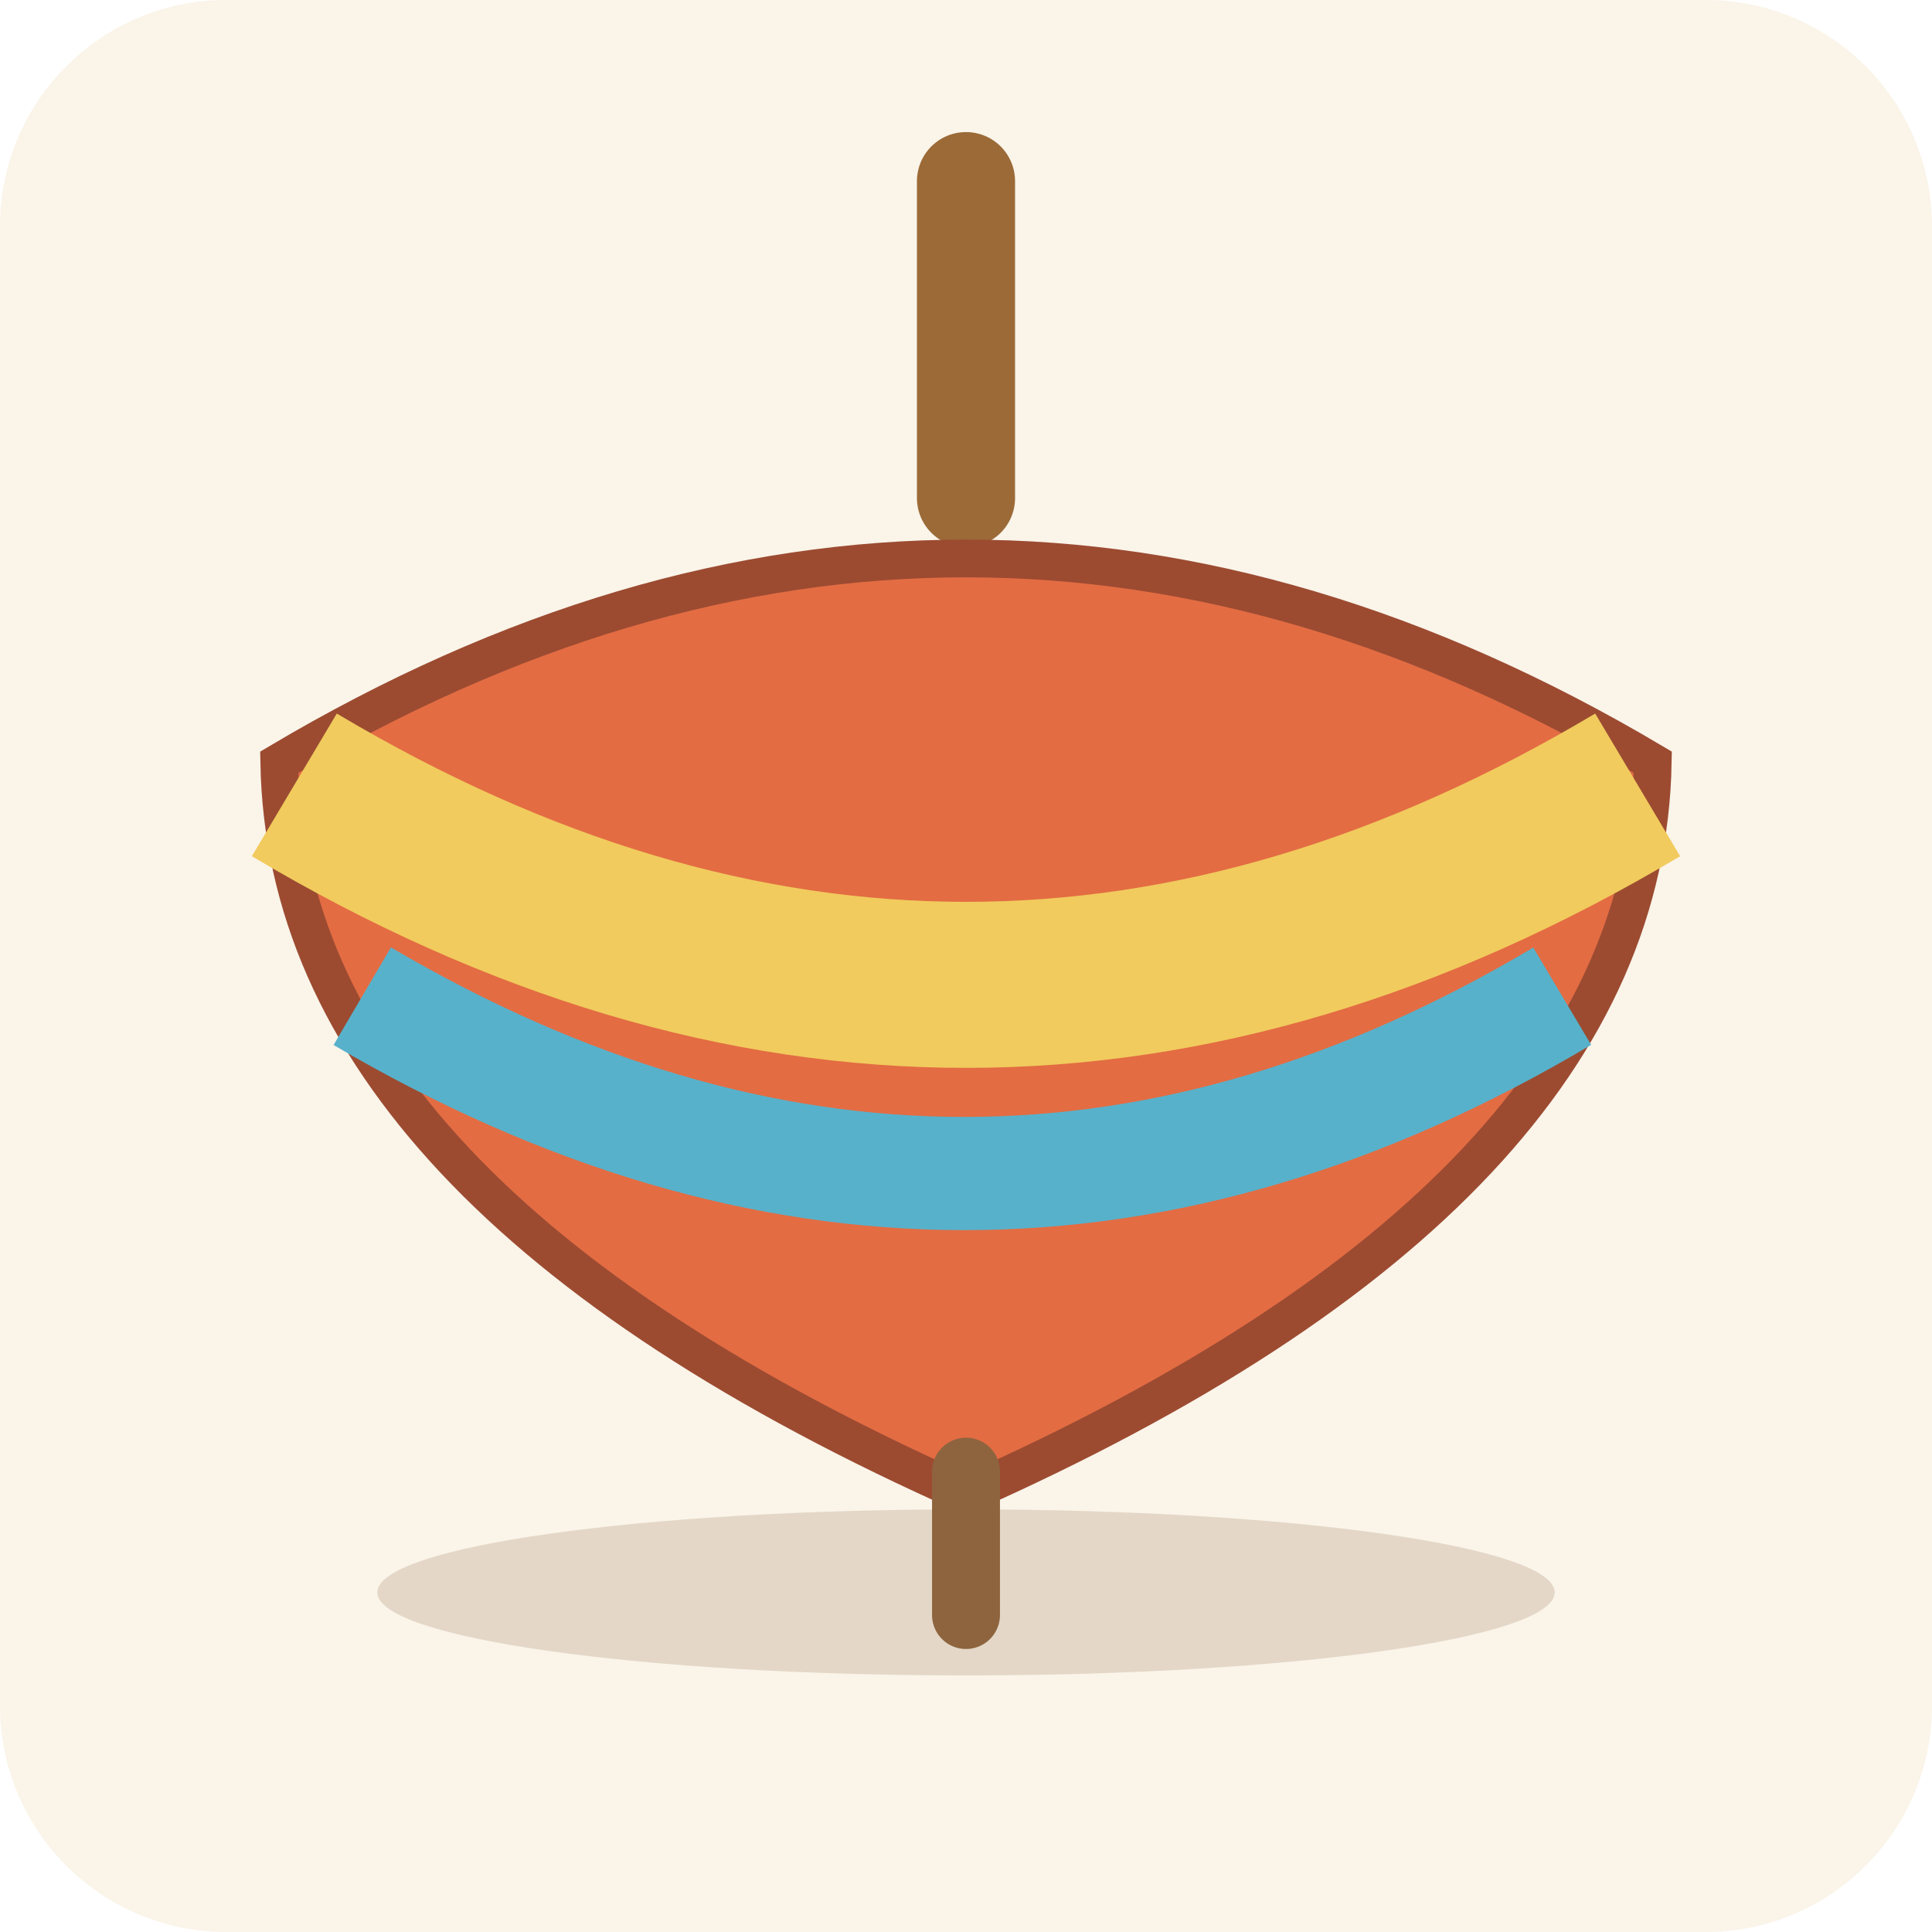
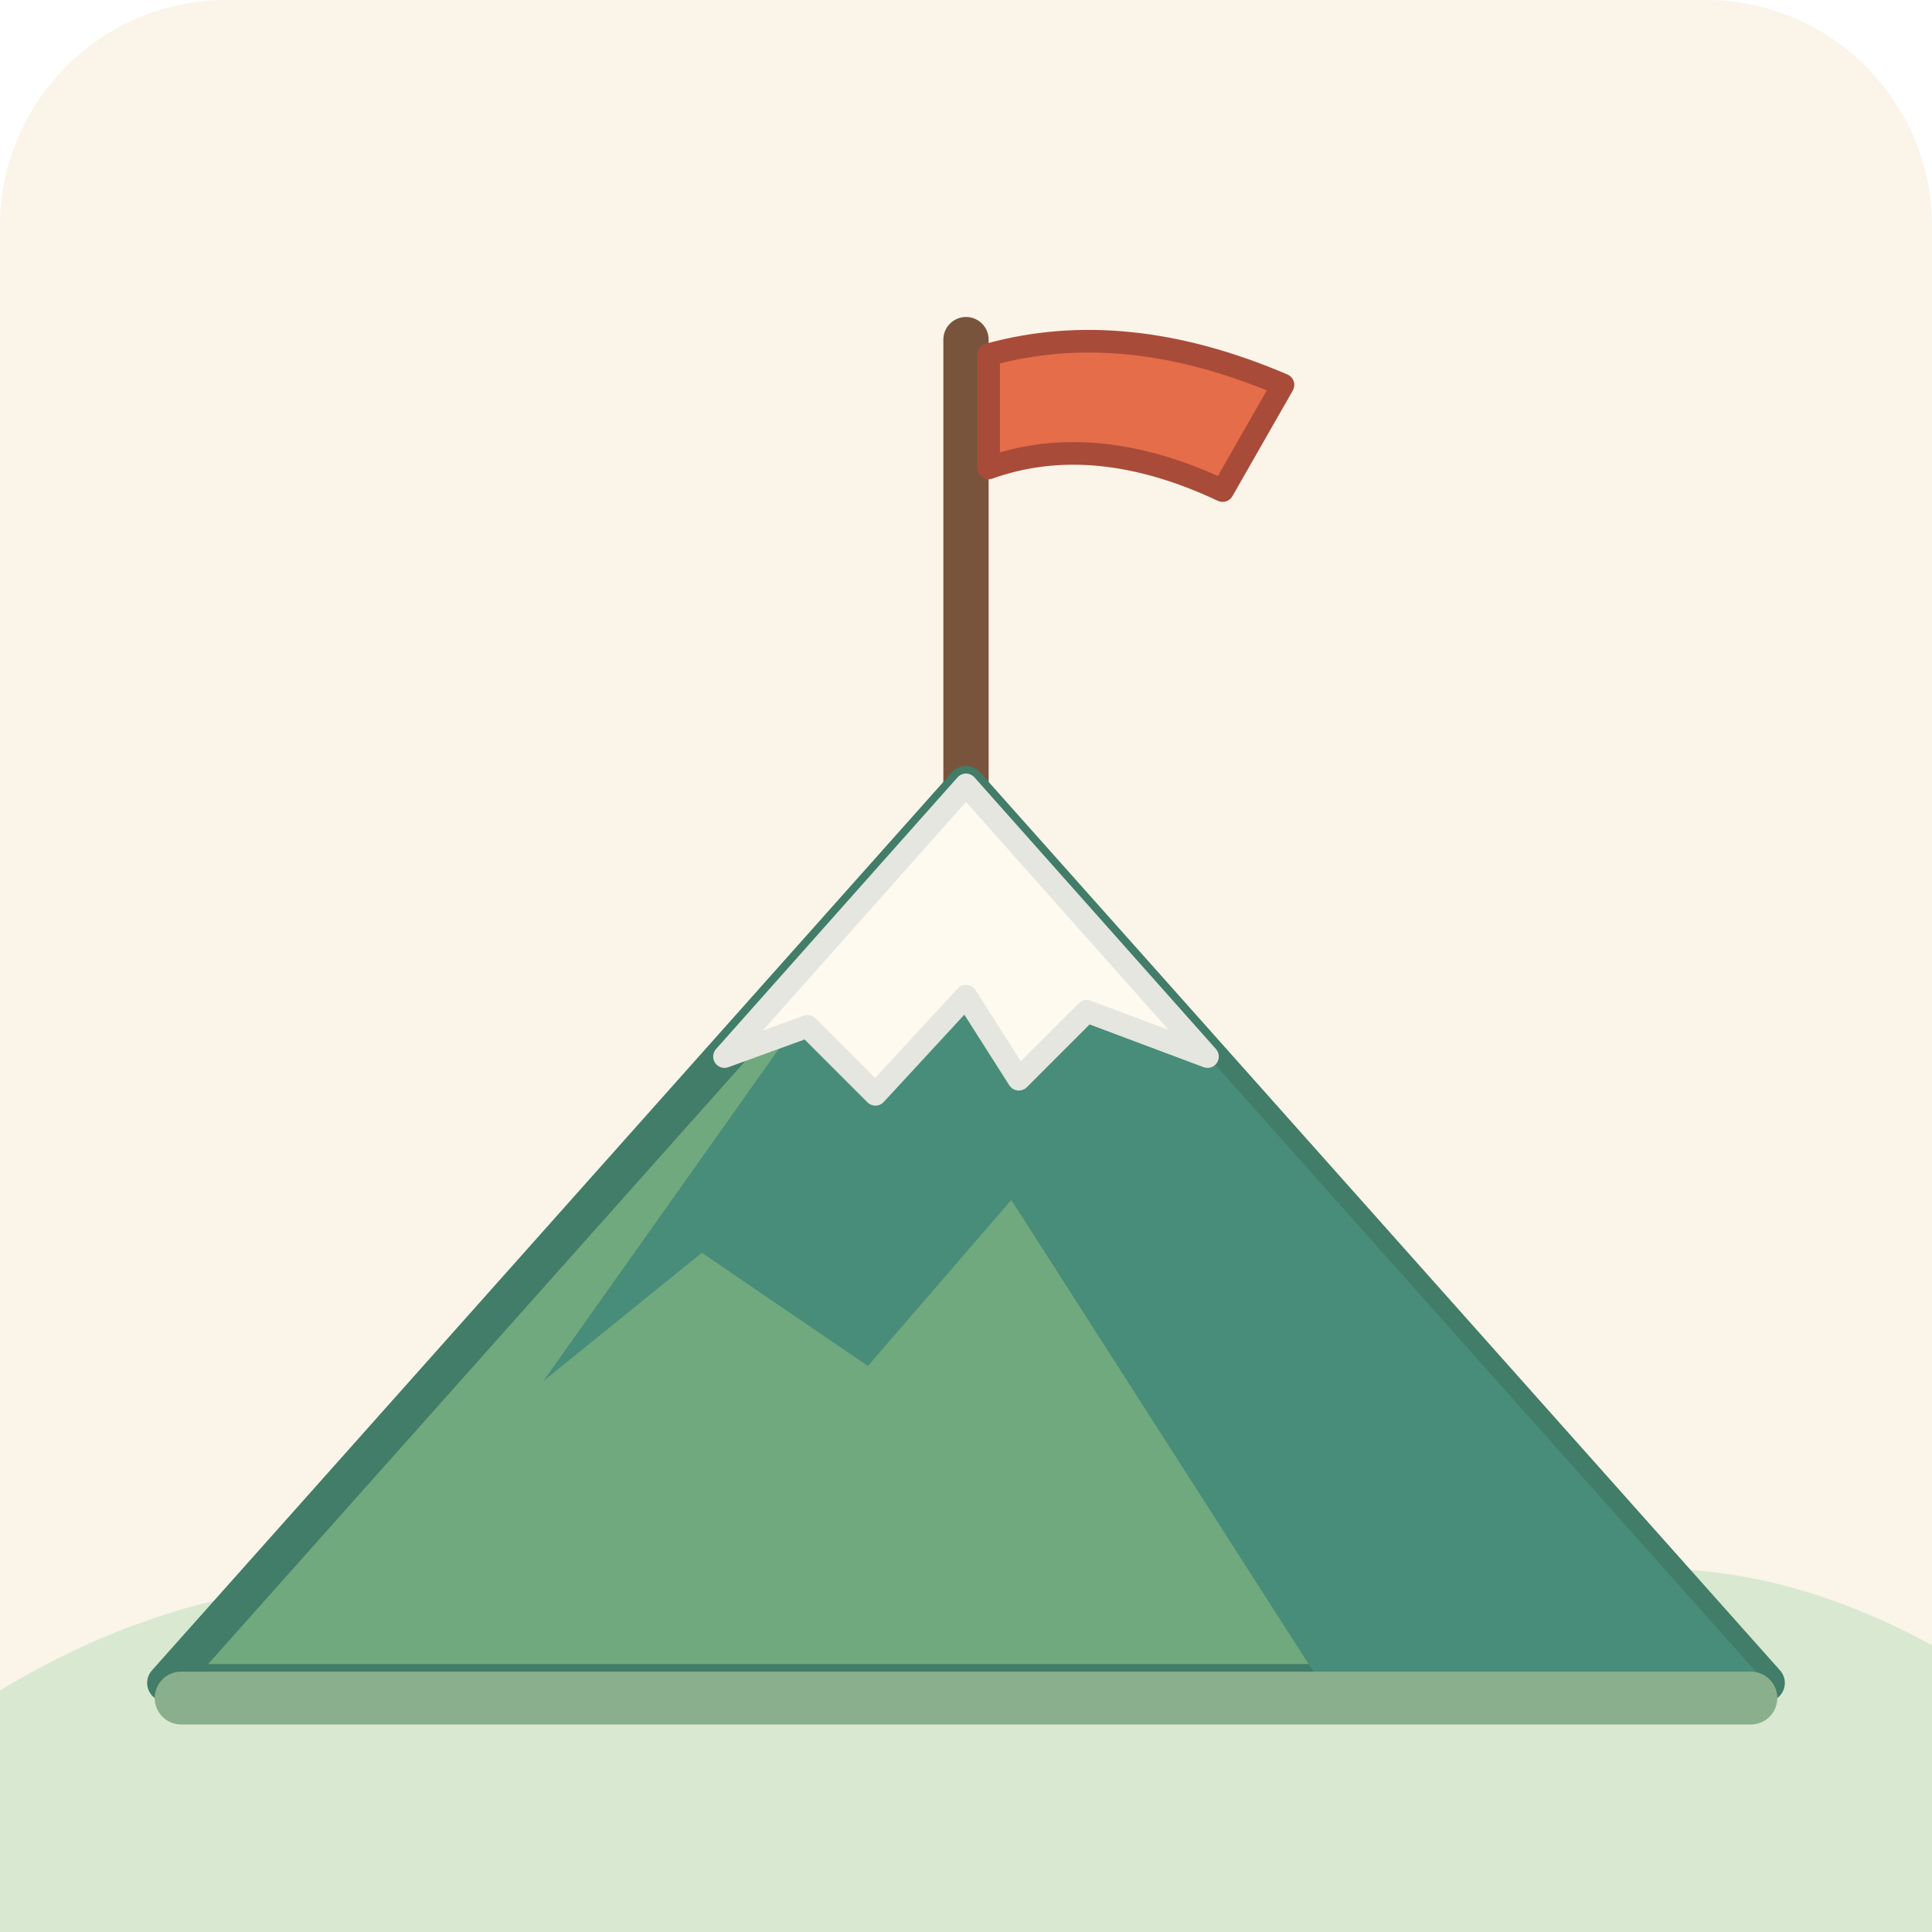
- <svg xmlns="http://www.w3.org/2000/svg" viewBox="0 0 256 256" role="img">
+ <svg xmlns="http://www.w3.org/2000/svg" viewBox="0 0 256 256" role="img" aria-labelledby="title desc">
  <rect width="256" height="256" rx="30" fill="#faf4e9" />
-   <ellipse cx="128" cy="211" rx="78" ry="11" fill="#e4d7c7" />
-   <path d="M128 24 L128 66" stroke="#9b6a37" stroke-width="13" stroke-linecap="round" />
-   <path d="M37 101 Q128 47 219 101 Q218 158 128 198 Q38 158 37 101Z" fill="#e36c43" stroke="#9c4b31" stroke-width="5" />
-   <path d="M39 104 Q128 157 217 104" fill="none" stroke="#f1cb5d" stroke-width="22" />
-   <path d="M48 132 Q128 179 207 132" fill="none" stroke="#58b1ca" stroke-width="15" />
-   <path d="M128 195 L128 214" stroke="#8d643e" stroke-width="9" stroke-linecap="round" />
+   <path d="M0 224 Q38 201 80 215 Q135 190 192 214 Q223 200 256 218 V256 H0Z" fill="#d9e8d1" />
+   <path d="M128 45 V104" fill="none" stroke="#79543c" stroke-width="6" stroke-linecap="round" />
+   <path d="M131 47 Q149 42 170 51 L162 65 Q145 57 131 62Z" fill="#e56d4a" stroke="#a94b39" stroke-width="3" stroke-linejoin="round" />
+   <path d="M22 223 L128 104 L234 223Z" fill="#70a97d" stroke="#417d68" stroke-width="5" stroke-linejoin="round" />
+   <path d="M128 104 L234 223 H175 L134 159 L115 181 L93 166 L72 183Z" fill="#488d79" />
+   <path d="M96 140 L128 104 L160 140 L144 134 L135 143 L128 132 L116 145 L107 136Z" fill="#fffaf0" stroke="#e4e6df" stroke-width="3" stroke-linejoin="round" />
+   <path d="M24 225 H232" stroke="#8aaf8c" stroke-width="7" stroke-linecap="round" />
</svg>
